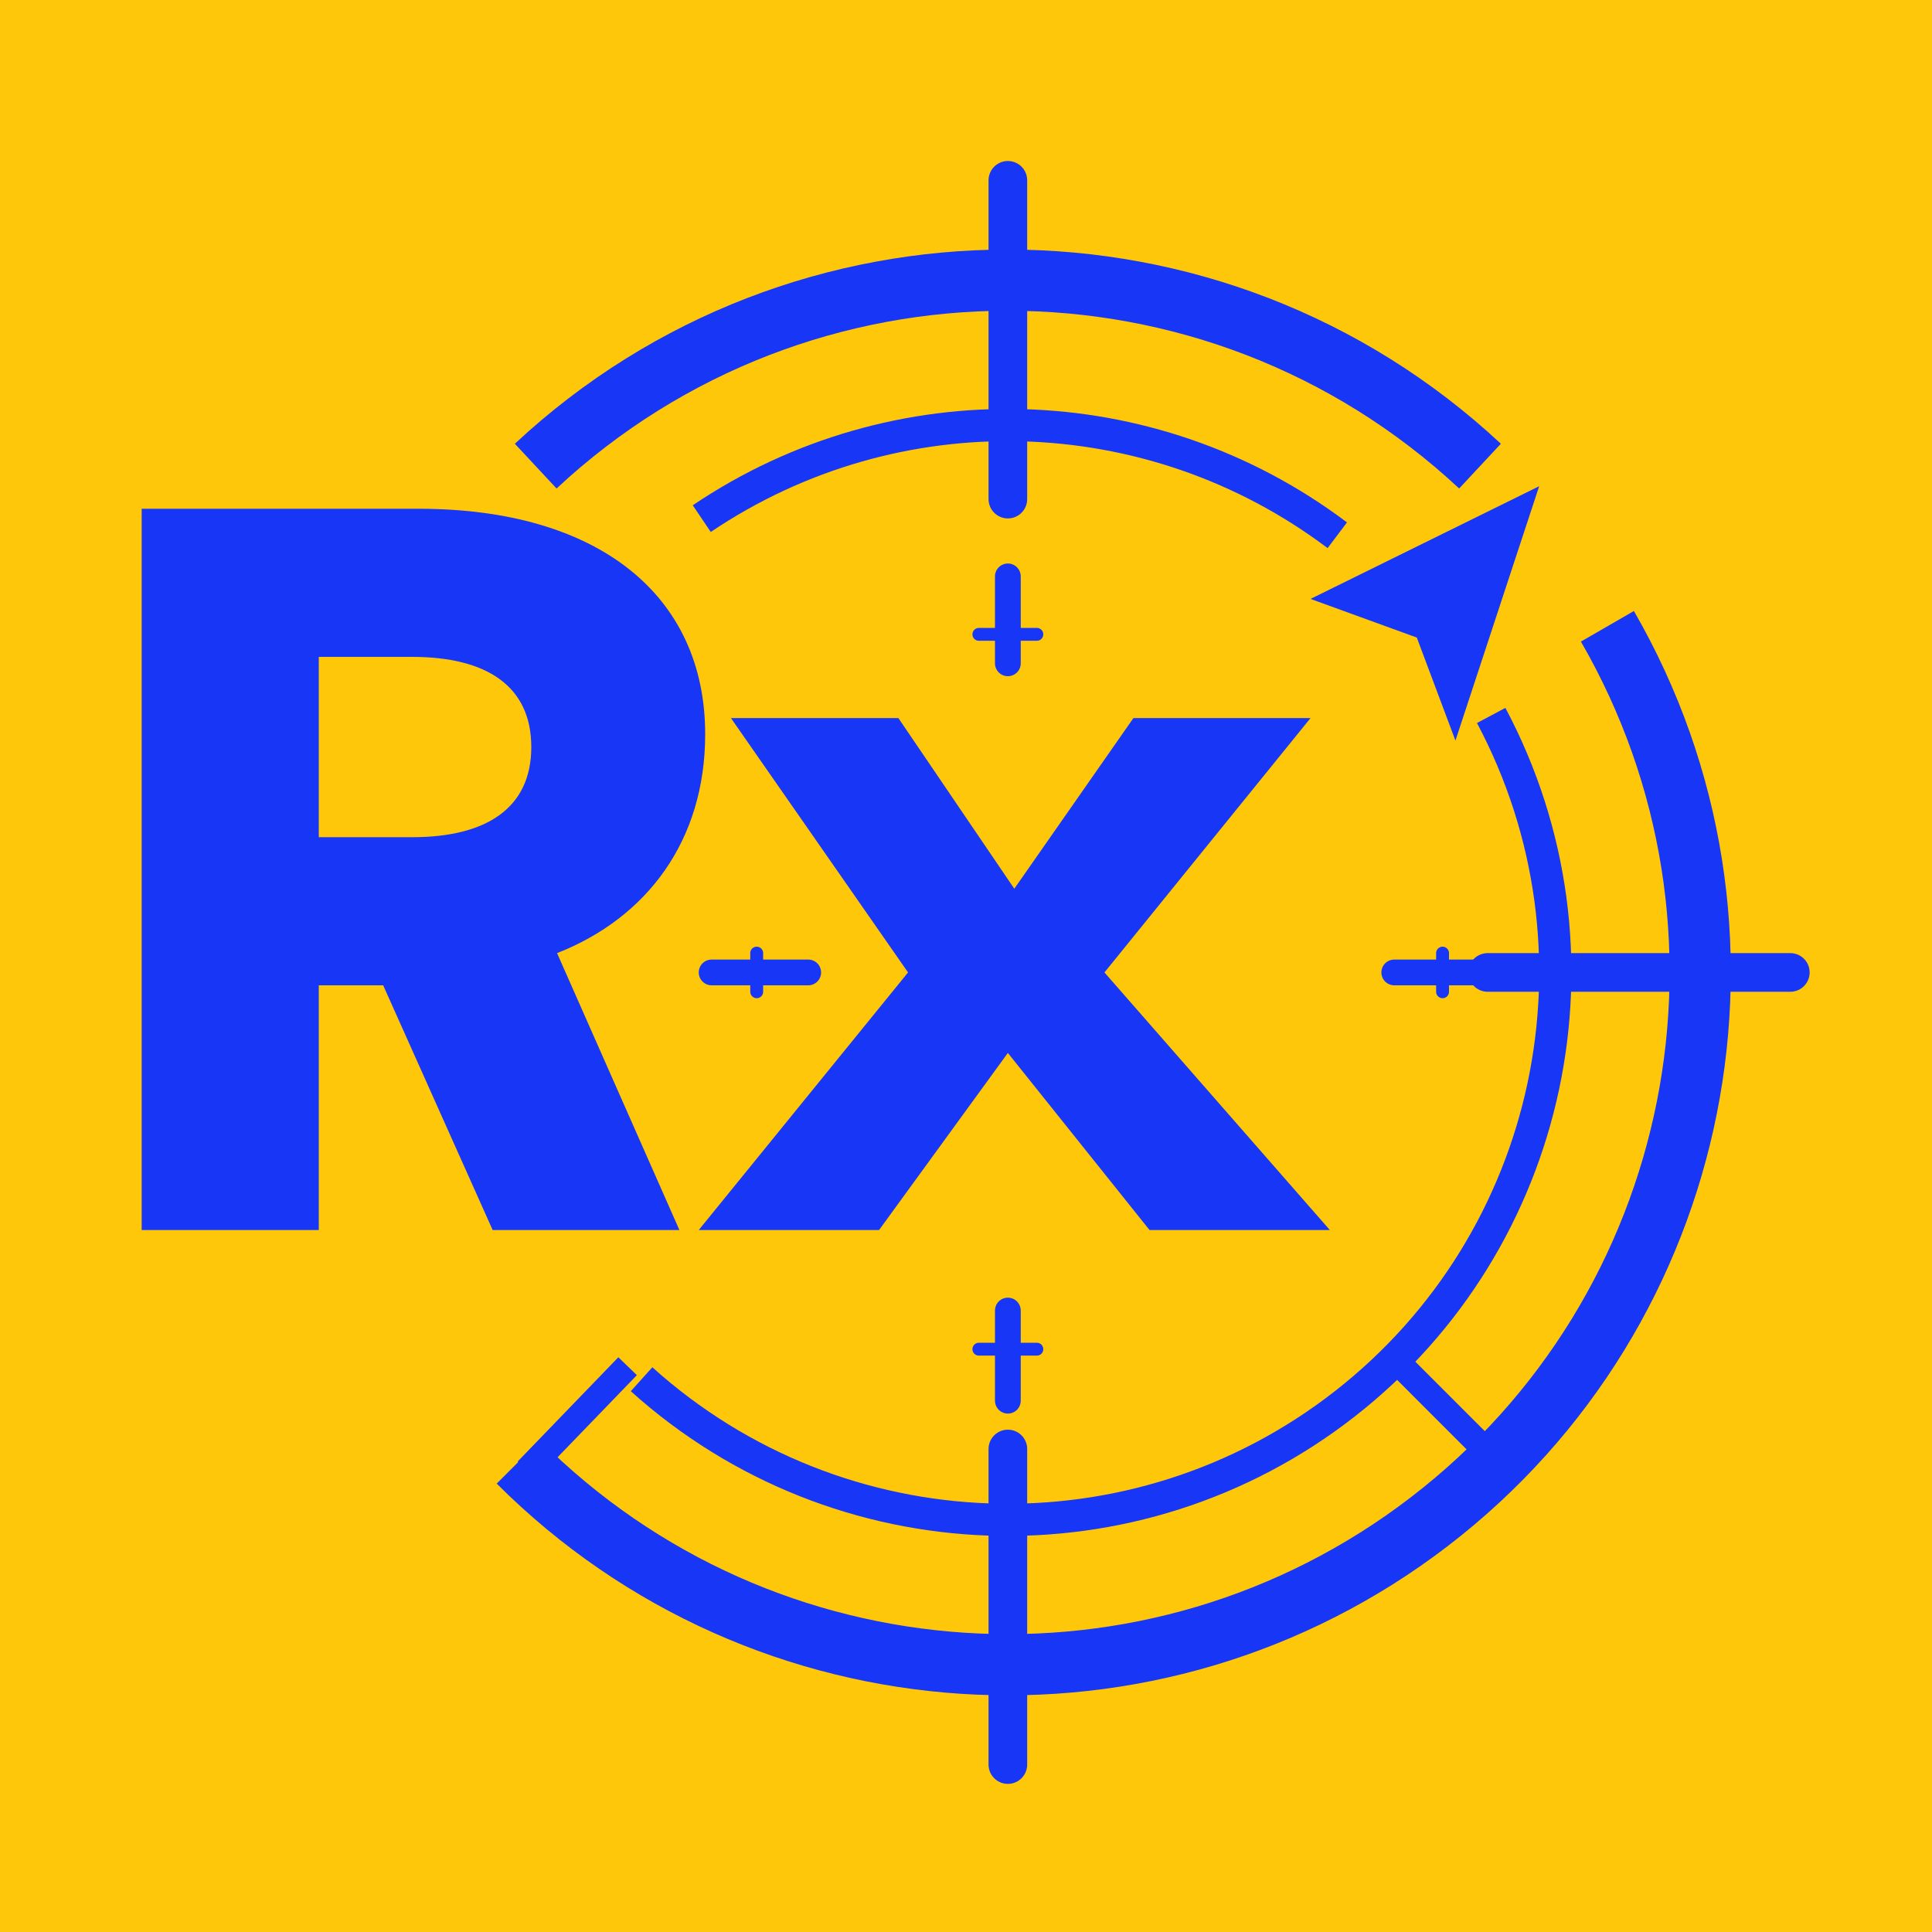
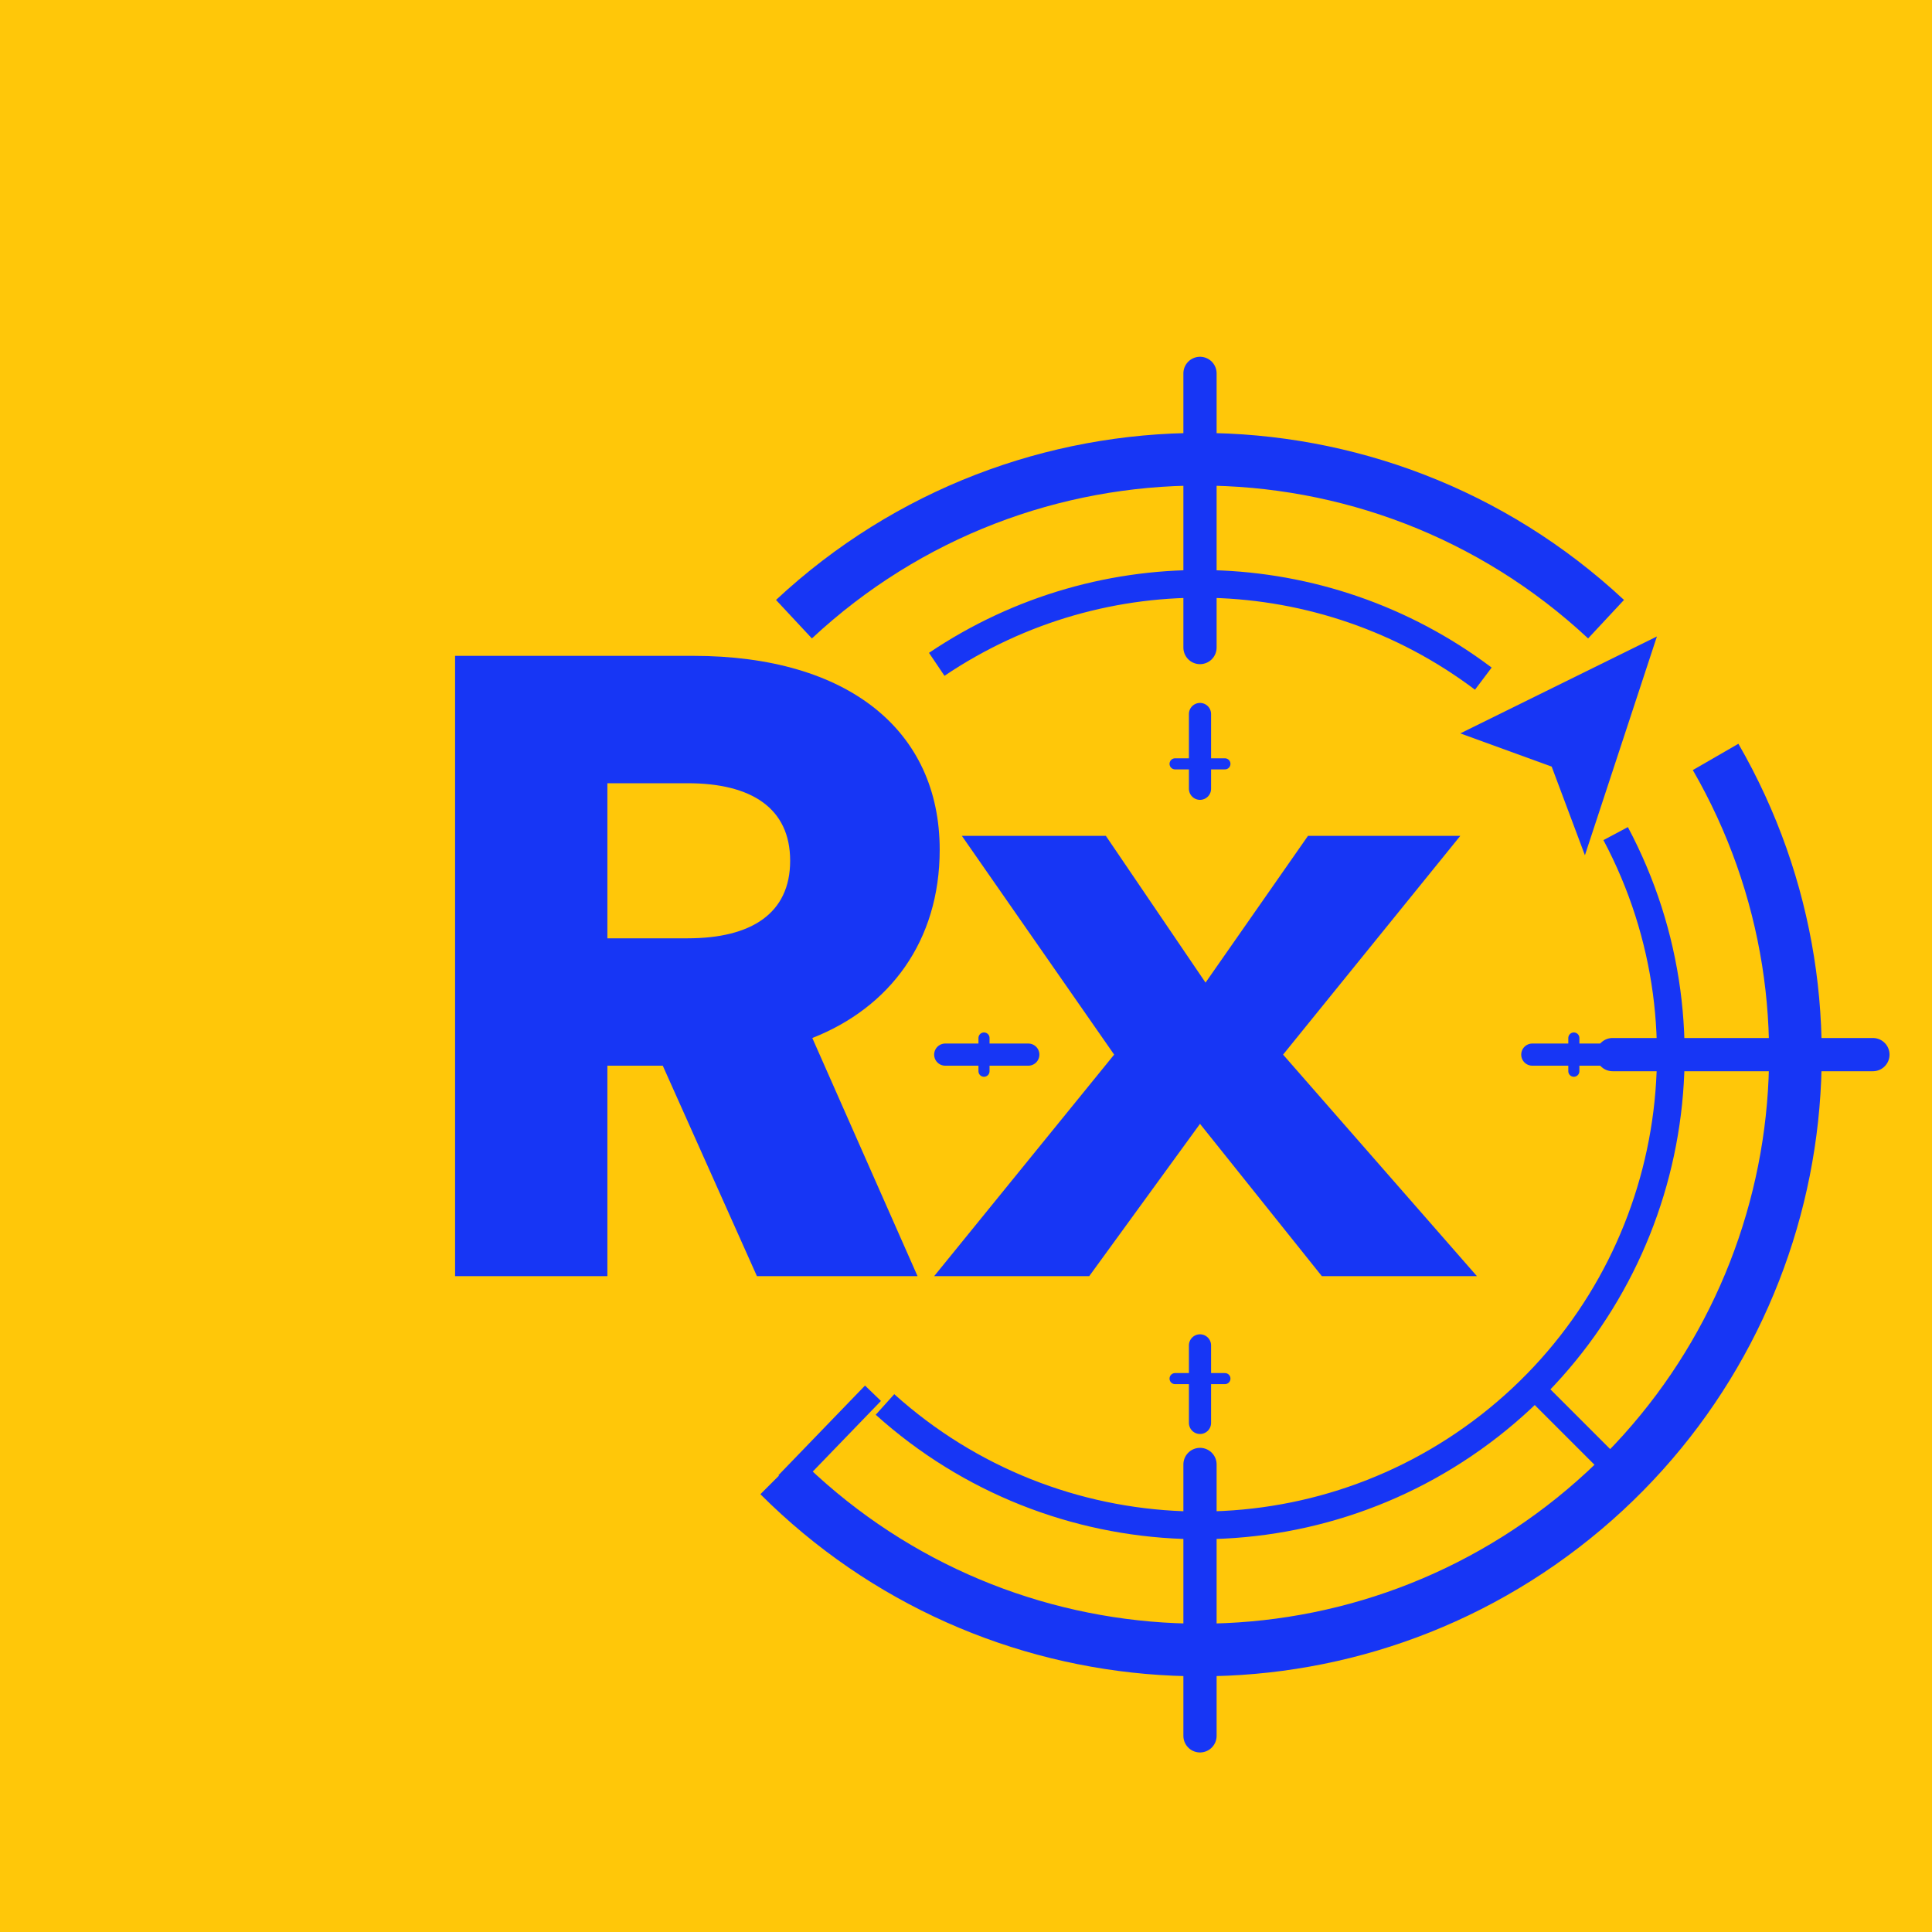
<svg xmlns="http://www.w3.org/2000/svg" width="600" height="600" viewBox="0 0 600 600" role="img" aria-labelledby="title">
  <rect width="100%" height="100%" fill="#FFC709" />
-   <g transform="translate(0 10)">
+   <g transform="translate(103.49 76.4) scale(.86)">
    <g fill="#1736F5">
      <g fill="none" stroke="#1736F5" stroke-linecap="round">
        <path stroke-width="19" stroke-linecap="butt" d="M166.370 134.759A215 215 0 0 1 459.630 134.759 M499.195 184.500A215 215 0 0 1 160.972 444.028" />
        <path stroke-width="10" stroke-linecap="butt" d="M217.937 151.064A170 170 0 0 1 415.309 156.232 M463.101 212.190A170 170 0 0 1 199.248 418.335" />
        <path stroke-width="12" d="M313 46V145M462 292H556M313 440V538" />
        <path stroke-width="8" stroke-linecap="butt" d="M433.208 412.208L465.028 444.028M194.908 414.288L163.648 446.658" />
        <g stroke-width="8" opacity="1">
          <path d="M313 169V196M313 397V425M221 292H251M433 292H458" />
          <path stroke-width="4" d="M304 187H322M235 286V298M448 286V298M304 409H322" />
        </g>
      </g>
      <path fill-rule="evenodd" d="M44 148H130C186 148 219 175 219 218C219 251 201 275 173 286L211 372H153L119 296H99V372H44ZM99 194V250H128C151 250 165 241 165 222C165 203 151 194 128 194Z" />
      <path d="M227 213H279L315 266L352 213H407L343 292L413 372H357L313 317L273 372H217L282 292Z" />
      <path d="M478 141L407 176L440 188L452 220Z" />
    </g>
  </g>
</svg>
